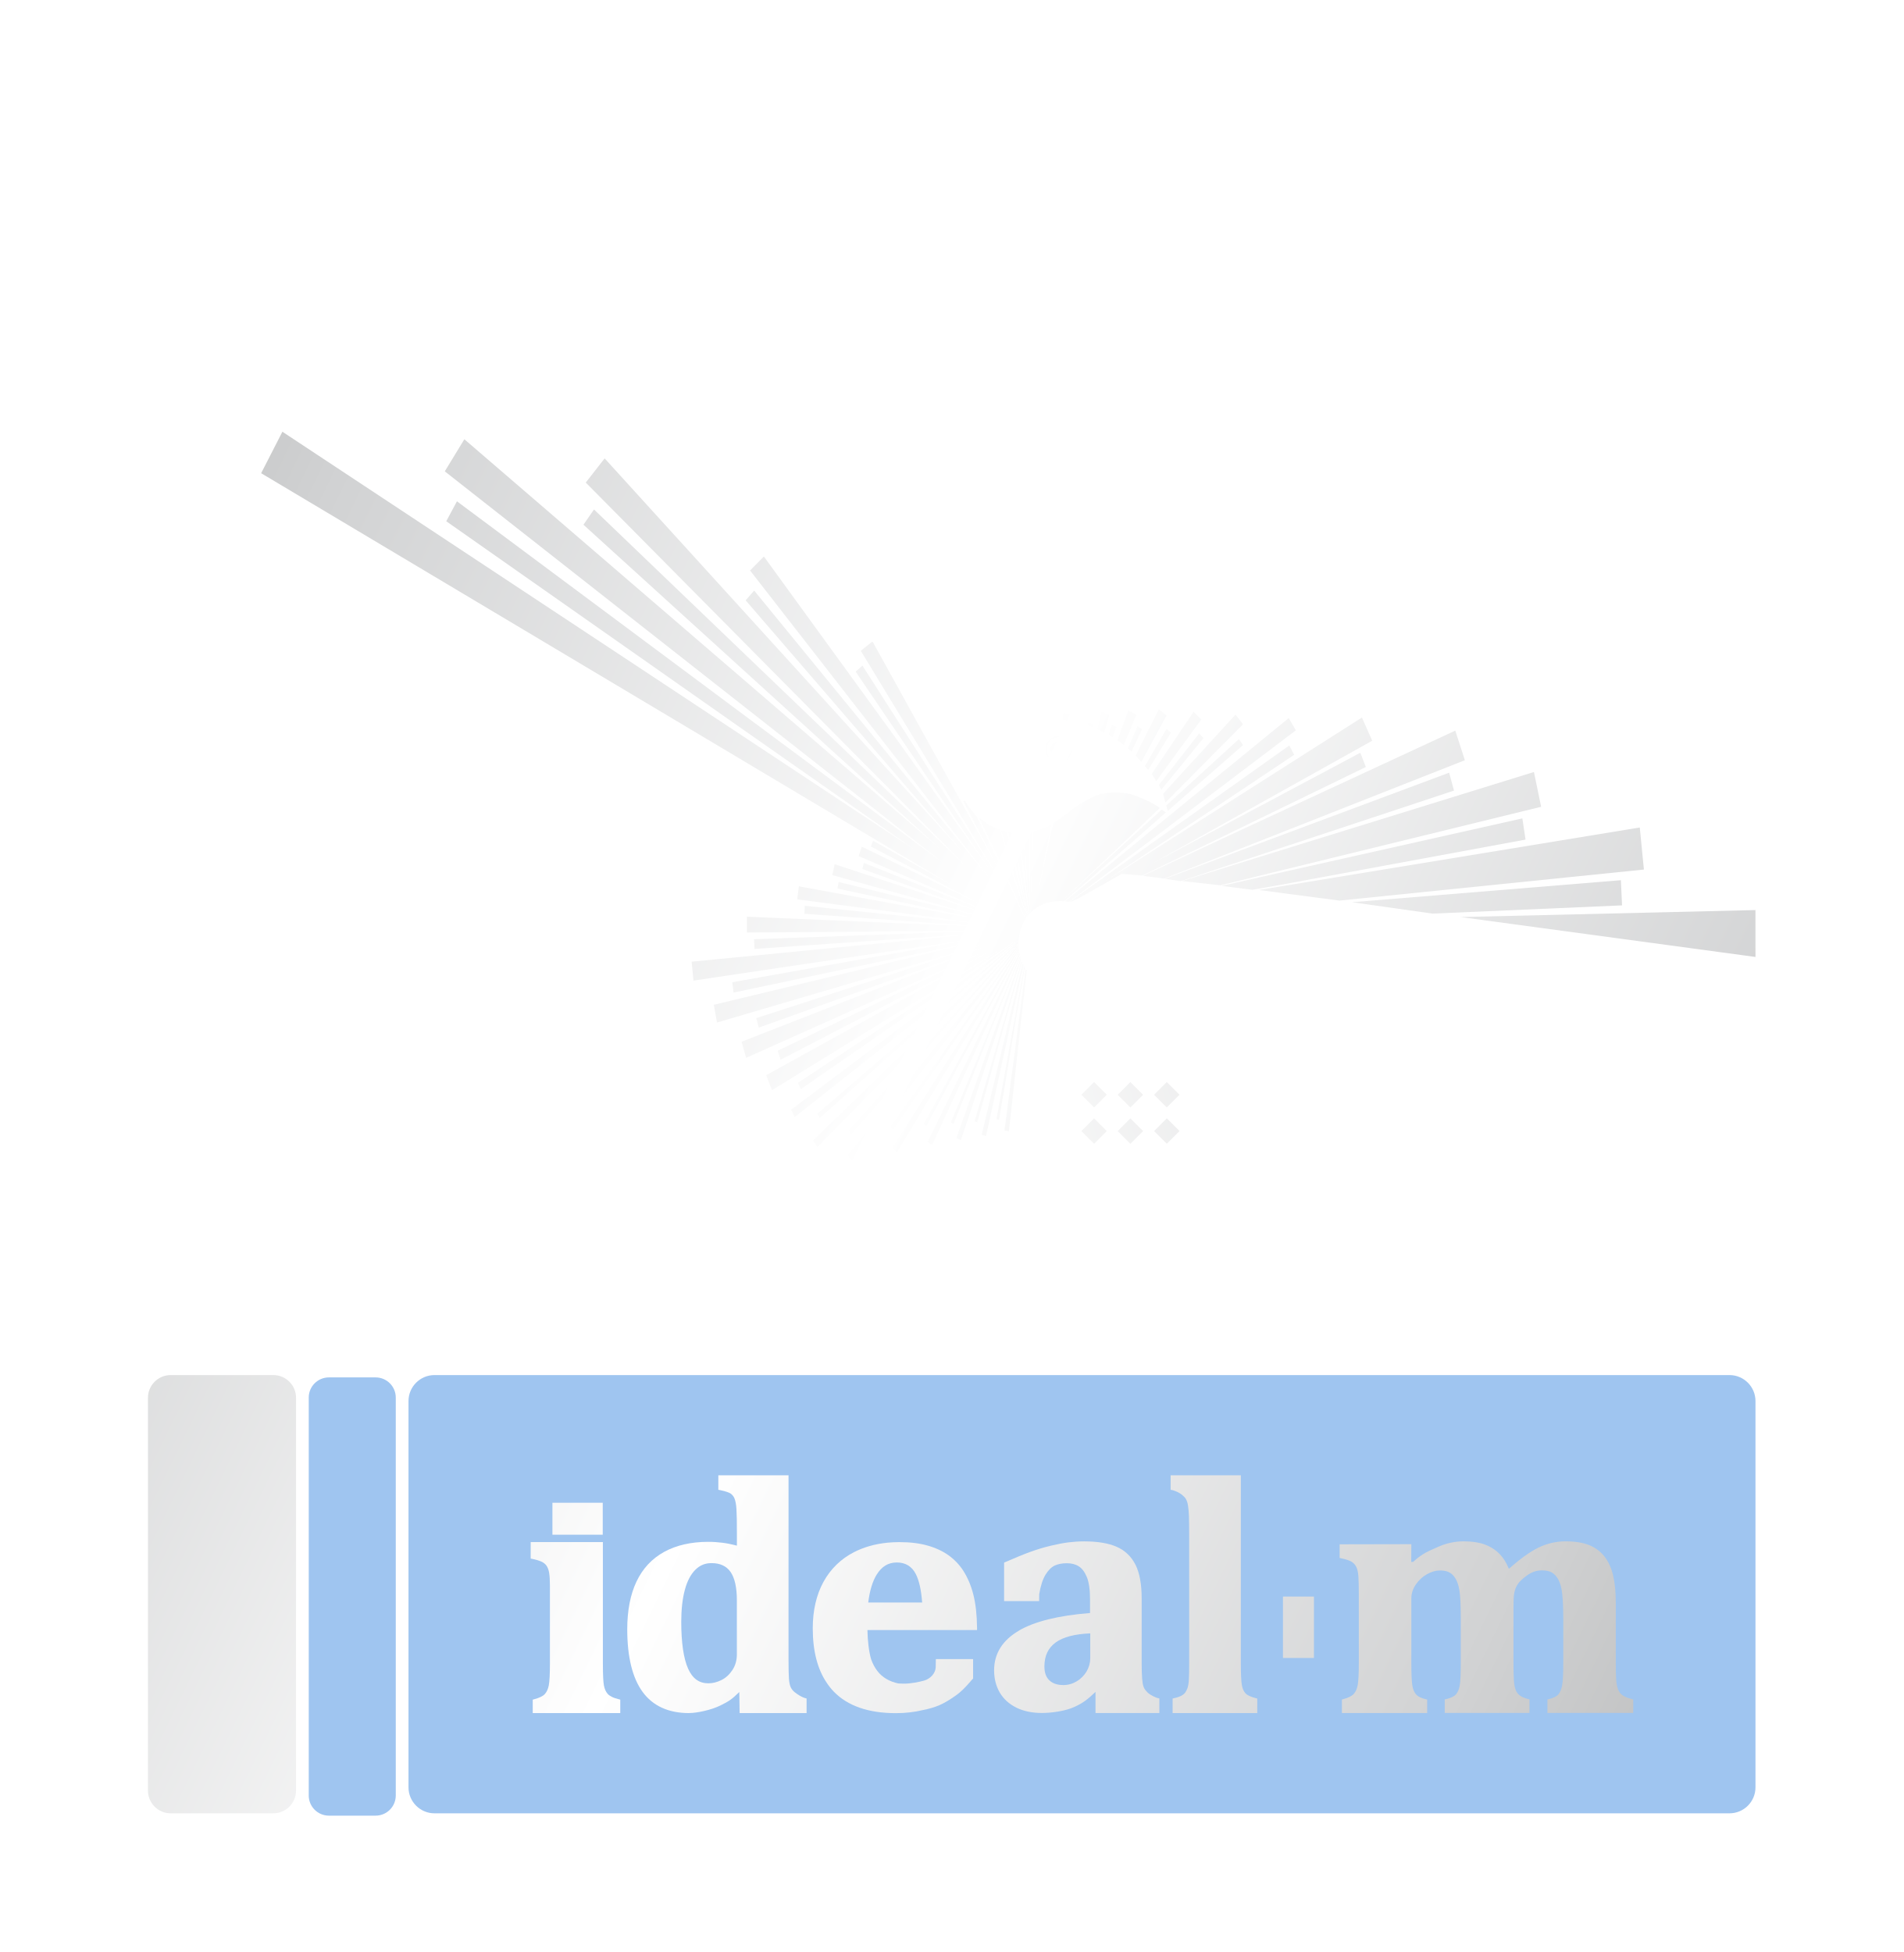
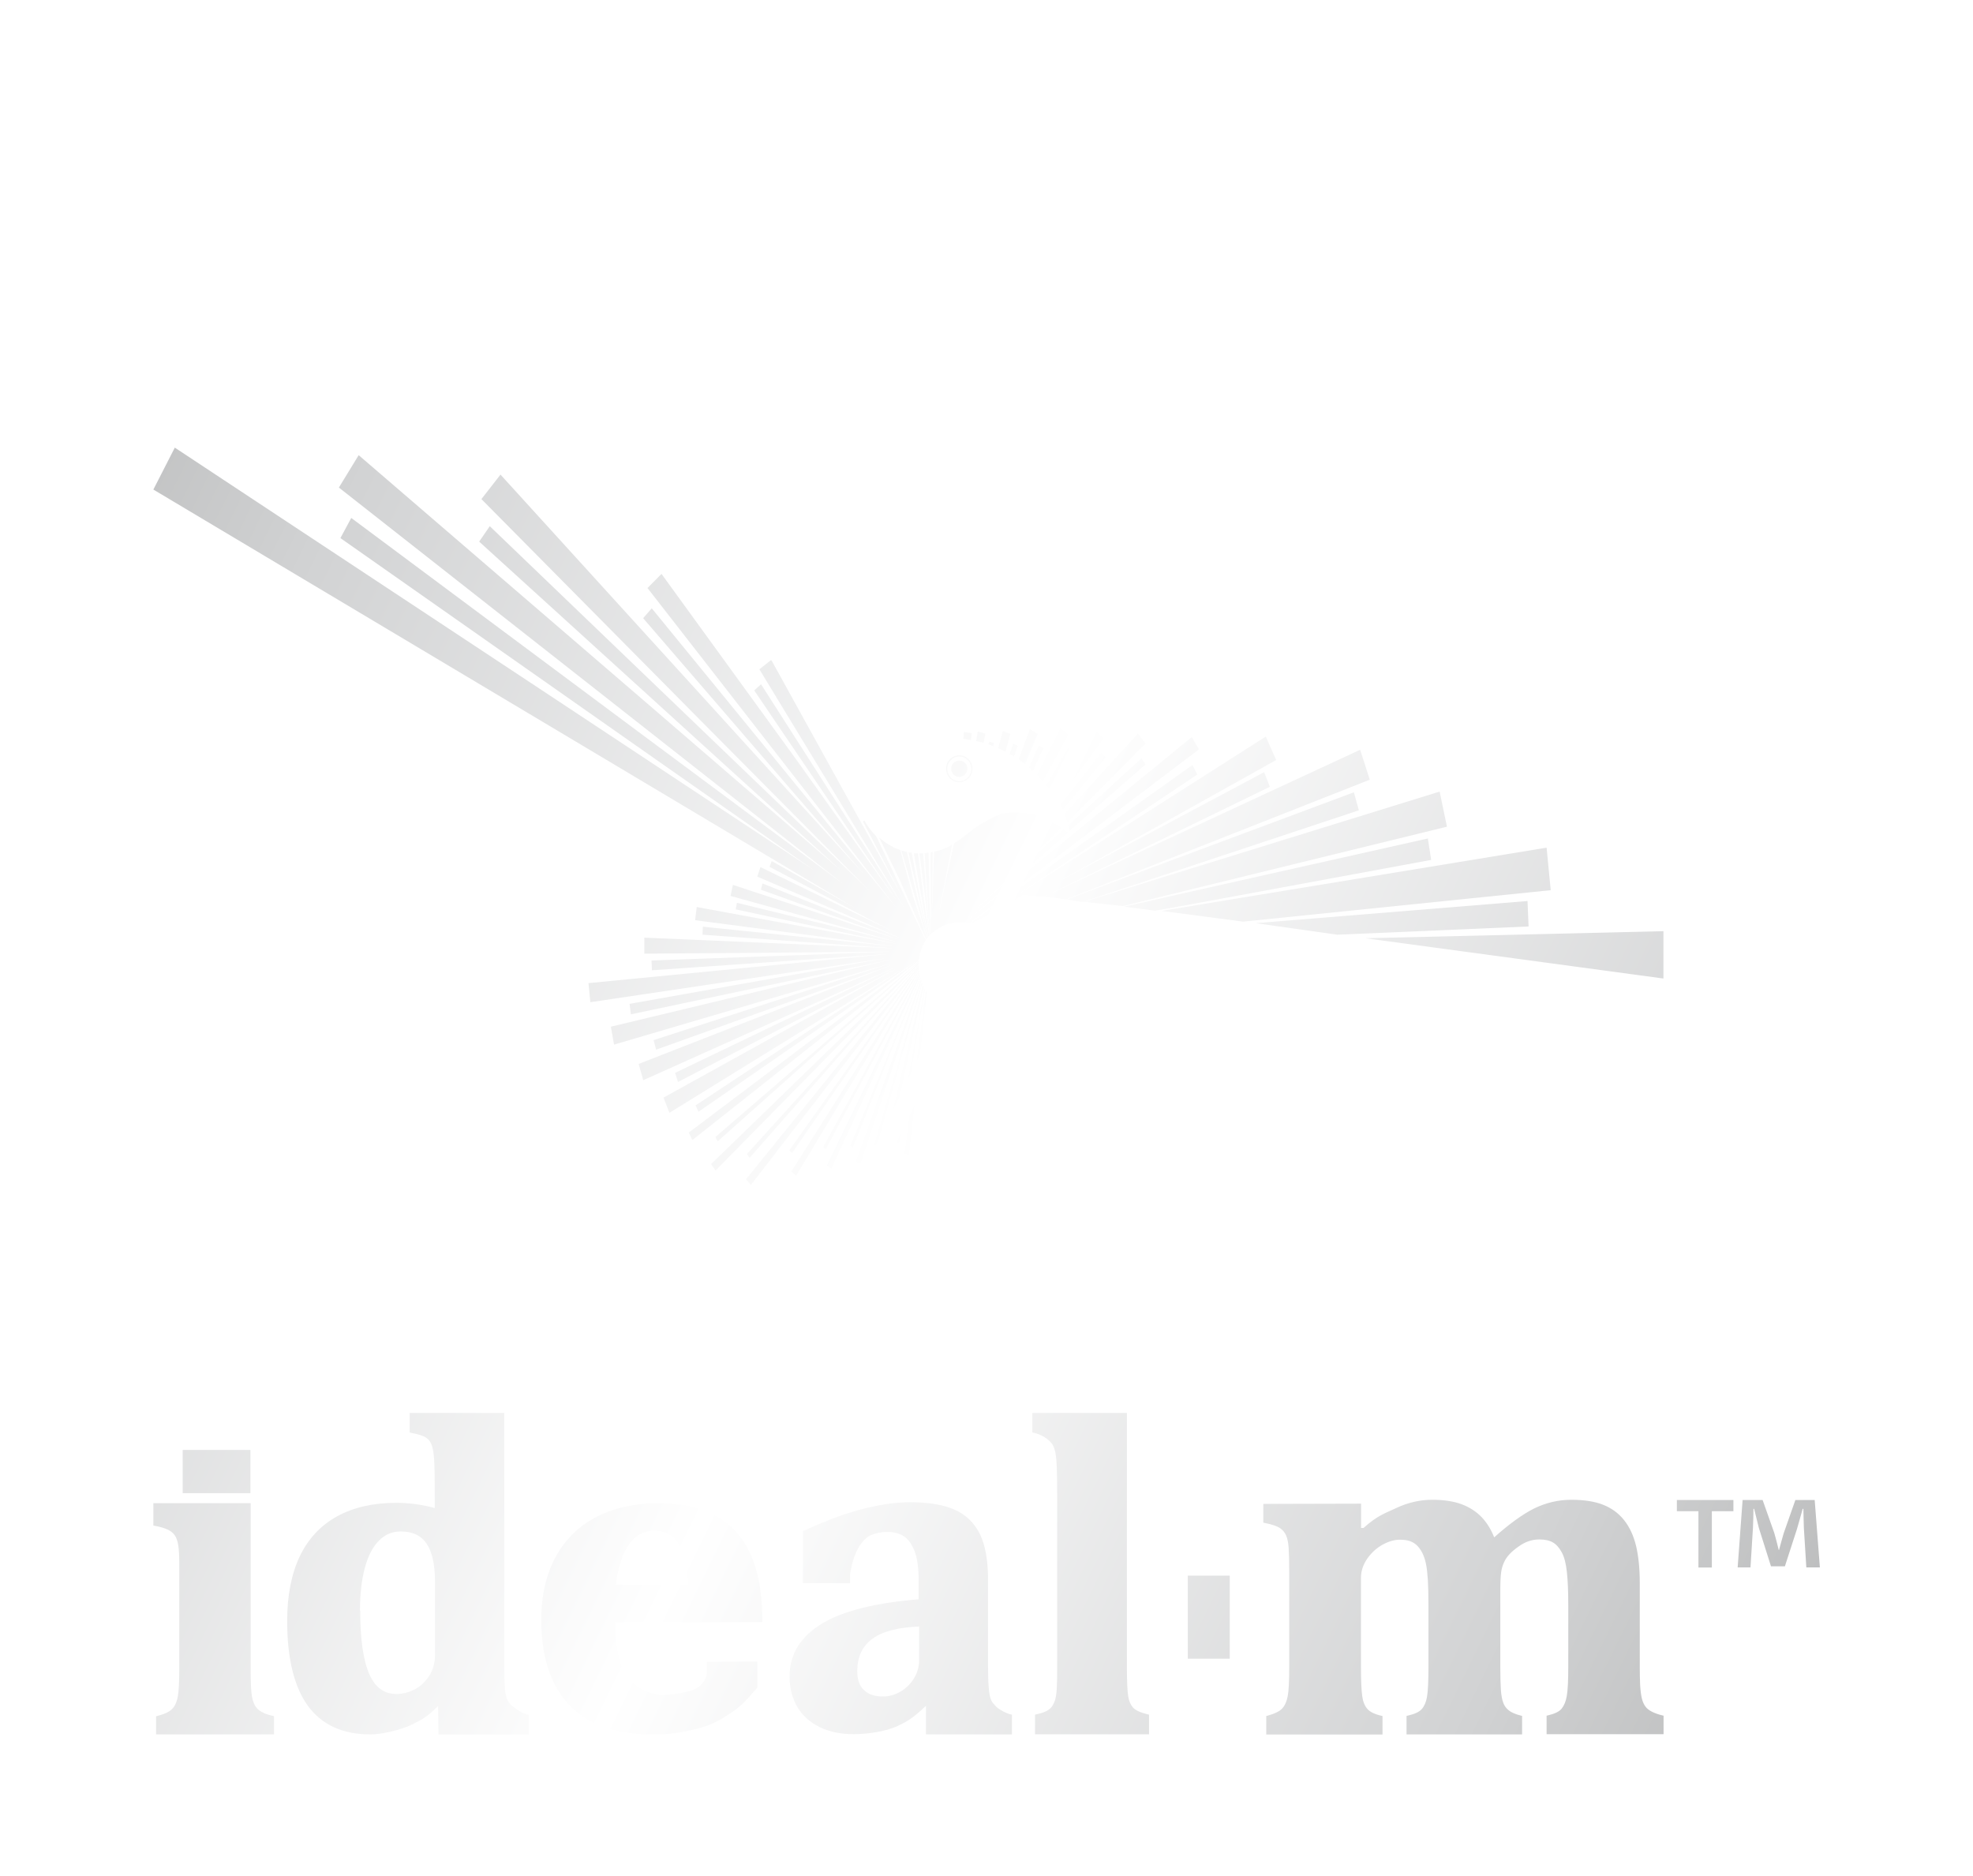
- <svg xmlns="http://www.w3.org/2000/svg" id="Layer_2" data-name="Layer 2" viewBox="-41.29 -120.51 531.20 544.87">
+ <svg xmlns="http://www.w3.org/2000/svg" id="Layer_2" data-name="Layer 2" viewBox="-13.02 -38 167.5 159.24">
  <defs>
-     <linearGradient id="prata" gradientUnits="userSpaceOnUse" x1="-97.59" y1="-5.08" x2="546.21" y2="308.93">
+     <linearGradient id="prata" gradientUnits="userSpaceOnUse" x1="-28.30" y1="-6.68" x2="169.76" y2="89.92">
      <stop offset="0" stop-color="#A9AAAA" />
      <stop offset="0.2" stop-color="#D1D2D3" />
      <stop offset="0.5" stop-color="#FFFFFF" />
      <stop offset="0.8" stop-color="#D1D2D3" />
      <stop offset="1" stop-color="#A9AAAA" />
    </linearGradient>
  </defs>
  <g id="Layer_1-2" data-name="Layer 1">
-     <rect x="72.71" y="263.32" width="375.91" height="122.33" rx="7.26" ry="7.26" fill="#9fc5f0" />
    <g>
-       <path d="M257.36,80.72l.21-1.85-2.16-.33-.14,1.87c.69.08,1.39.19,2.07.31h.01Z" fill="url(#prata)" />
-       <polygon points="261.37 78.97 259.25 78.39 258.81 81.02 260.88 81.47 261.37 78.97" fill="url(#prata)" />
-       <polygon points="268.28 79.12 266.15 78.2 264.93 83.01 266.88 83.95 268.28 79.12" fill="url(#prata)" />
-       <path d="M272.33,87.43l3.48-8.38-2.19-1.29-3.09,8.36c.61.42,1.21.85,1.78,1.3h.01Z" fill="url(#prata)" />
-       <path d="M277.22,92.15h.01s7.04-12.95,7.04-12.95l-2.17-1.71-6.46,12.93c.54.56,1.07,1.14,1.57,1.73Z" fill="url(#prata)" />
-       <path d="M280.63,96.31c.25.39.5.76.74,1.21v.02s12.58-17.21,12.58-17.21l-2.15-2.15-11.68,17.34c.18.29.34.54.5.79Z" fill="url(#prata)" />
-       <polygon points="283.97 103.48 305.59 81.67 303.51 78.95 283.29 101.06 283.97 103.48" fill="url(#prata)" />
-       <polygon points="416.33 110.47 331.32 124.41 310.02 127.92 332.51 130.88 417.48 122.21 416.33 110.47" fill="url(#prata)" />
-       <polygon points="263.69 81.58 262.38 81.19 262.22 81.95 263.55 82.42 263.69 81.58" fill="url(#prata)" />
-       <path d="M269.24,85.28h.01s1.06-2.91,1.06-2.91l-1.28-.62-.93,2.86c.35.2.73.42,1.14.68Z" fill="url(#prata)" />
-       <path d="M274.5,89.29h.01s2.9-6.26,2.9-6.26l-1.26-.83-2.69,6.17c.38.32.72.63,1.04.92Z" fill="url(#prata)" />
-       <path d="M278.23,93.36s.18.19.33.36l.07.08c.2.23.43.47.53.58h.01s6.28-10.35,6.28-10.35l-1.19-1.1-6.04,10.43Z" fill="url(#prata)" />
-       <polygon points="282.12 98.62 282.8 99.93 294.55 85.55 293.37 84.2 282.12 98.62" fill="url(#prata)" />
-       <path d="M284.17,104.34c.08.24.14.48.2.69.07.26.14.53.23.79v.02s21-18.37,21-18.37l-1.15-1.67-20.28,18.54Z" fill="url(#prata)" />
-       <path d="M320.34,83.34l-1.97-3.42-36.1,29.51-26.39,21.64c.39.03.78.08,1.19.14h0s26.34-19.88,26.34-19.88l36.93-27.98Z" fill="url(#prata)" />
-       <path d="M244.94,135.98c.1-.15.2-.3.3-.45l-3.9-11.69h.04s-.04-.09-.04-.09l-3.49-12.62c-.5-.17-.98-.36-1.56-.59l-.37-.15-.02-.06c-1.23-.59-2.36-1.33-3.34-2.17-.1-.06-.19-.13-.27-.18l-.04-.03c-.1-.07-.19-.13-.28-.19h0s5.56,11.41,5.56,11.41l7.4,16.8Z" fill="url(#prata)" />
-       <path d="M339.89,93.6l-1.55-3.99-58.03,30.89,61.35-34.25-2.87-6.48-46.29,29.49-25.79,16.44,16.44-11,36.73-24.51-1.36-2.62-36.13,25.69-25.19,17.94s.09.01.14.02c.06,0,.12.02.17.03h0s2.36-1.09,2.36-1.09l11.87-6.72,2.51.16,3.27.28,15.56-7.54,46.82-22.76Z" fill="url(#prata)" />
-       <path d="M221.43,160.5l-34.63,29.89.67,1.17,55.54-49.48s0-.07,0-.1c0-.02,0-.05,0-.08v-.05l-21.57,18.66Z" fill="url(#prata)" />
-       <path d="M242.98,142.6v-.04c0-.11,0-.24,0-.38v-.03s-21.76,21.15-21.76,21.15l-35.62,34.55,1.24,1.8,34.94-35.54,21.21-21.52Z" fill="url(#prata)" />
-       <polygon points="367.52 91.69 364.84 83.43 305.44 110.98 277.71 123.93 277.71 123.93 277.64 123.96 283.62 124.74 306.94 115.57 367.52 91.69" fill="url(#prata)" />
-       <polygon points="388.8 104.69 386.79 94.98 316.48 116.74 288.56 125.42 299.33 126.61 317.62 122.11 388.8 104.69" fill="url(#prata)" />
-       <polygon points="384.45 113.85 383.56 107.93 314.92 123.32 299.62 126.77 308.21 127.87 315.39 126.6 384.45 113.85" fill="url(#prata)" />
-       <path d="M225.15,162.38l-29.64,32.69.74,1.03,46.72-53.12c0-.05,0-.11,0-.16,0-.03,0-.06,0-.1v-.03s-17.81,19.68-17.81,19.68Z" fill="url(#prata)" />
-       <polygon points="363.13 95.17 304.66 116.98 283.87 124.77 283.87 124.77 283.81 124.79 288.21 125.45 364.48 100.17 363.13 95.17" fill="url(#prata)" />
-       <path d="M243.02,141.77c0-.07.02-.14.02-.2,0-.02,0-.04,0-.06v-.08s.01-.08.01-.08v-.1s.02,0,.02,0l.02-.15c.02-.15.04-.31.04-.47v-.18s.06-.03.06-.03c0-.02.06-.28.06-.28.02-.1.04-.2.06-.3l.02-.11c.02-.08.04-.16.06-.24l.07-.23s.1-.32.1-.33c.33-1.05.77-2.02,1.33-2.91l-13.65-28.72c-.3-.31-.64-.69-.98-1.09-.08-.09-.15-.18-.22-.27-.88-1.07-1.63-2.17-2.06-3.01l-.42.22,11.28,21.61-14.32-25.84-22.2-40.17-.2-.14-3.19,2.54,40.23,66.26-16.07-25.08-23.7-37.05-1.89,1.68,24.55,36.25,14.94,21.99-27.39-38.44-37.71-51.93-3.86,3.9,68.89,88.49-28.86-35.34-38.88-47.54-2.38,2.72,39.92,46.29,21.14,24.5-40.79-44.84L127.45,7.44l-5.27,6.75,61.96,62.57,45.45,45.79L124.48,21.7l-2.94,4.26,100.21,91.07-54.24-46.74L88.3,2.1l-5.46,8.96,81.62,64.15,57.65,45.3-55.69-41.37L86.23,19.42l-2.98,5.57,81.49,57.2,49.51,34.68-76.4-50.54L37.52,0l-5.93,11.58,167.07,99.67,26.86,16-23.15-13.07-.63,1.59,33.79,17.73-36.29-17.67-.89,2.63,24.58,10.55,15.82,6.78-14.99-5.91-23.98-9.53-.41,1.71,24.13,8.71,14.45,5.25-17.88-5.94-28.43-9.36-.65,3.05,47.06,13.02-17.34-4.28-27.96-6.82-.32,1.83,28.11,6.02,16.87,3.58-21.64-3.96-34.12-6.27-.46,3.64,34.37,4.5,20.74,2.78-19.49-2.03-33.49-3.45-.11,2.23,33.52,2.4,19.66,1.36-69.24-2.95v4.42s42.72-.33,42.72-.33l25.74-.27-24.31.94-42.15,1.54.13,2.7,65.64-4.52-30.61,2.96-52.58,5.12.51,5.28,81.71-12.18-24.39,4.36-46.49,8.28.37,2.88,46.26-9.77,25.86-5.44-27.63,6.62-50.01,12,.89,4.95,49.58-14.57,27.43-8.07-22.8,7.41-43.25,14,.7,2.65,42.82-15.35,22.82-8.24-24.36,9.53-46.08,18,1.27,4.5,69.78-31.28-20.69,9.93-40.29,19.37.82,2.5,39.87-20.67,20.93-10.87-64.83,35.87,1.63,4.18,41.73-25.76,22.71-14.03-19.81,13.04-37.41,24.69.81,1.76,37.04-25.62,23.44-16.19-24.3,18.27-38.87,29.3.99,2.04,38.41-30.4,24.12-19.12Z" fill="url(#prata)" />
-       <path d="M242.98,143.42c0-.09,0-.19-.03-.3l-17.73,21.86-29.99,37.07,1.36,1.54,46.41-60.04v-.13Z" fill="url(#prata)" />
-       <path d="M242.11,122.57h.04s0-.04,0-.04l-.02.02-2.44-10.9c-.55-.12-1.1-.27-1.56-.4h0l3.37,11.56,3.75,12.71c.06-.08.12-.17.18-.25l-3.28-12.53-.04-.17Z" fill="url(#prata)" />
-       <path d="M244.94,149.96l-1.78,13.54-4.13,31.56,1.24.19,3.48-31.65,1.5-13.22c-.07-.1-.14-.2-.22-.33l-.08-.09Z" fill="url(#prata)" />
-       <path d="M244.34,148.86l-.07-.14c-.05-.09-.09-.18-.16-.27l-3.68,15.18-7.76,32.6,1.21.38,7.18-32.83,3.28-14.92Z" fill="url(#prata)" />
-       <path d="M244.71,149.55s-.04-.07-.06-.1c-.03-.04-.05-.09-.11-.13l-2.38,12.97-5.36,29.61.72.19,4.99-29.73,2.19-12.82Z" fill="url(#prata)" />
-       <path d="M245.67,111.83c-.36.06-.73.11-1.08.16l1.39,22.6c.07-.08.14-.16.22-.24l-.32-9.96-.21-12.56Z" fill="url(#prata)" />
-       <path d="M284.08,106.24l-1.16-.78-27.83,25.47,22.73-21.52,4.54-4.39c-.18-.14-.33-.25-.48-.36-.35-.24-.74-.48-1.22-.74-.01,0-.03-.02-.05-.03l-.03-.02c-.22-.12-.43-.23-.65-.35-.11-.06-.22-.11-.34-.17-.32-.16-.6-.3-.87-.42l-.19-.09h0s0,0,0,0c-.36-.17-.72-.33-1.09-.49l-1.84-.76h0s-.1-.04-.1-.04c-.27-.08-.57-.18-.9-.27l-.22-.07h0s-.15-.05-.15-.05c-.33-.07-.6-.12-.84-.16l-.25-.05c-.37-.06-.72-.11-1.07-.14l-.26-.03c-.61-.06-1.24-.09-1.88-.09h-.16s-.13,0-.13,0c-.33,0-.64.02-.98.04h-.23s-.07.02-.07.02c-.35.03-.72.07-1.12.13l-.24.03h-.08c-.37.07-.67.12-.96.18l-.1.02-.08.02-.28.1c-.69.25-1.4.54-2.09.87l-.16.07-.24.12c-.32.16-.66.33-1.04.54l-.22.12-.18.1c-.33.19-.67.38-1,.59l-.18.11-.23.14c-.3.19-.59.37-.87.56l-.21.14-.2.14c-.22.15-.44.3-.65.45-.48.39-.94.74-1.38,1.08-.33.25-.65.49-.98.73,0,0-.69.51-.82.6l-.3.21c-.25.18-.5.36-.76.54-.5.34-.93.62-1.35.87l-.04.18h-.03s-4.28,19.74-4.28,19.74l3.84-19.64c-.19.18-.41.35-.7.52l-.16.09c-.14.08-.29.15-.49.24-.18.08-.35.15-.52.22-.19.08-.37.15-.55.22-.2.08-.4.15-.6.22-.2.07-.4.13-.59.19-.12.04-.24.07-.36.1-.33.09-.63.16-.96.23-.02,0-.04,0-.07.02l-.68,20.02.31-19.96-.23.06c-.11.03-.22.05-.34.08l.05,22.57c.49-.5,1.04-.96,1.65-1.38l.14-.09c.33-.22.7-.43,1.09-.63l.1-.05c.23-.11.48-.21.66-.29h.02s.12-.05.12-.05l.04-.02.51-.19.21-.06c.22-.07.44-.12.64-.17l.1-.03.05-.02.07-.02c.07-.02.14-.03.21-.04l.39-.07c.22-.04.44-.07.66-.1.02,0,.04,0,.06,0h.05s.03-.01.03-.01h.09c.06-.01.12-.02.18-.02h.25s.37-.03.37-.03c.19-.01.38-.02.58-.02.03,0,.06,0,.1,0,.02,0,.05,0,.07,0,.03,0,.06,0,.09,0,.03,0,.06,0,.09,0,.02,0,.04,0,.08,0,.02,0,.04,0,.07,0,.19,0,.37.01.56.03h.16s20.37-17.75,20.37-17.75l8-7.05Z" fill="url(#prata)" />
-       <path d="M242.72,112.05c-.34,0-.67-.03-1.04-.06h-.1s4.01,23.07,4.01,23.07c.06-.08.12-.16.19-.23l.04-.04-1.6-11.12-1.5-11.62Z" fill="url(#prata)" />
-       <path d="M243.39,112.06h-.24s1.71,13.06,1.71,13.06l1,9.62s.08-.09.1-.12l-1.8-22.61c-.26.02-.51.03-.76.04Z" fill="url(#prata)" />
-       <path d="M241.03,111.89c-.12-.02-.24-.04-.35-.05h-.06c-.17-.04-.34-.06-.51-.09l2.96,12.91,2.38,10.58c.04-.06.09-.12.14-.18l-2.17-10.5-2.38-12.67Z" fill="url(#prata)" />
-       <path d="M243.15,145.2s-.01-.1-.02-.15c0-.04,0-.08-.04-.12l-9.4,16.98-17.18,31.31.7.6,16.88-31.66,9.06-16.96Z" fill="url(#prata)" />
-       <path d="M243.3,145.94v-.03c-.04-.13-.07-.26-.11-.4l-8.93,18.39-16.66,34.37,1.23.85,16.04-34.86,8.44-18.32Z" fill="url(#prata)" />
-       <path d="M243.92,148.2l.04-.15-.02-.04c-.04-.09-.07-.17-.13-.26l-4.27,14.49-8.84,30.24.74.29,8.45-30.38,4.02-14.19Z" fill="url(#prata)" />
-       <path d="M230.32,162.47l12.69-18.4c0-.05,0-.11,0-.19,0-.04,0-.09-.03-.15l-13.07,18.36-22.69,31.94.76.79,22.35-32.35Z" fill="url(#prata)" />
-       <path d="M243.08,144.66v-.12c-.03-.09-.04-.18-.07-.27l-12.73,20.04-22.53,35.61,1.3,1.17,21.81-36.2,12.22-20.23Z" fill="url(#prata)" />
-       <path d="M243.47,146.6s-.03-.09-.03-.11c-.02-.05-.03-.1-.07-.15l-6.57,15.76-12.71,30.69.72.44,12.34-30.98,6.32-15.65Z" fill="url(#prata)" />
-       <path d="M243.71,147.4c-.03-.08-.05-.15-.08-.24l-.02-.06-.07-.15-5.97,16.71-11.98,33.49,1.28.59,11.28-33.79,5.54-16.55Z" fill="url(#prata)" />
-       <polygon points="411.06 125.18 336.01 131.33 358.49 134.51 411.38 132.21 411.06 125.18" fill="url(#prata)" />
-       <polygon points="448.61 133.52 366.31 135.47 448.62 146.61 448.61 133.52" fill="url(#prata)" />
-       <path d="M254.16,92.38c1.98,0,3.64-1.63,3.64-3.72s-1.59-3.72-3.64-3.72-3.64,1.63-3.64,3.72,1.63,3.72,3.64,3.72ZM254.16,85.28c1.83,0,3.33,1.52,3.33,3.41s-1.48,3.41-3.33,3.41-3.33-1.52-3.33-3.41,1.48-3.41,3.33-3.41Z" fill="url(#prata)" />
-       <path d="M254.16,90.91c1.24,0,2.26-1.02,2.26-2.26s-1.02-2.26-2.26-2.26-2.26,1.02-2.26,2.26,1.02,2.26,2.26,2.26Z" fill="url(#prata)" />
+       <path d="M69.41,24.81l.06-.57-.66-.1-.04.58c.21.03.43.06.64.1h0Z" fill="url(#prata)" />
+       <polygon points="70.64 24.28 69.99 24.1 69.85 24.91 70.49 25.05 70.64 24.28" fill="url(#prata)" />
+       <polygon points="72.76 24.32 72.11 24.04 71.73 25.52 72.33 25.81 72.76 24.32" fill="url(#prata)" />
+       <path d="M74.01,26.88l1.07-2.58-.67-.4-.95,2.57c.19.13.37.26.55.4h0Z" fill="url(#prata)" />
+       <path d="M75.51,28.33h0s2.17-3.98,2.17-3.98l-.67-.53-1.98,3.98c.17.17.33.35.48.53Z" fill="url(#prata)" />
+       <path d="M76.56,29.61c.08.12.15.23.23.37h0s3.87-5.29,3.87-5.29l-.66-.66-3.59,5.33c.05.09.11.17.15.24Z" fill="url(#prata)" />
+       <polygon points="77.59 31.81 84.23 25.11 83.59 24.27 77.38 31.07 77.59 31.81" fill="url(#prata)" />
+       <polygon points="118.28 33.96 92.14 38.25 85.6 39.33 92.51 40.24 118.63 37.57 118.28 33.96" fill="url(#prata)" />
+       <polygon points="71.35 25.08 70.95 24.96 70.9 25.19 71.31 25.34 71.35 25.08" fill="url(#prata)" />
+       <path d="M73.06,26.22h0s.33-.9.33-.9l-.39-.19-.29.88c.11.06.22.13.35.21Z" fill="url(#prata)" />
+       <path d="M74.67,27.45h0s.89-1.93.89-1.93l-.39-.25-.83,1.9c.12.1.22.19.32.28Z" fill="url(#prata)" />
+       <path d="M75.82,28.7s.05.06.1.11l.02.02c.06.07.13.14.16.18h0s1.93-3.18,1.93-3.18l-.37-.34-1.86,3.21Z" fill="url(#prata)" />
+       <polygon points="77.02 30.32 77.23 30.72 80.84 26.3 80.48 25.88 77.02 30.32" fill="url(#prata)" />
+       <path d="M77.65,32.08c.02.07.04.15.06.21.02.08.04.16.07.24h0s6.45-5.64,6.45-5.64l-.35-.51-6.23,5.7Z" fill="url(#prata)" />
+       <path d="M88.77,25.62l-.61-1.05-11.1,9.07-8.11,6.65c.12,0,.24.02.36.04h0s8.1-6.11,8.1-6.11l11.35-8.6Z" fill="url(#prata)" />
+       <path d="M65.59,41.8s.06-.09.09-.14l-1.2-3.59h.01s-.01-.03-.01-.03l-1.07-3.88c-.15-.05-.3-.11-.48-.18l-.11-.05v-.02c-.38-.18-.73-.41-1.03-.67-.03-.02-.06-.04-.08-.06h-.01s-.06-.05-.08-.07h0s1.71,3.51,1.71,3.51l2.28,5.17Z" fill="url(#prata)" />
+       <path d="M94.78,28.78l-.48-1.23-17.84,9.5,18.86-10.53-.88-1.99-14.23,9.07-7.93,5.06,5.06-3.38,11.29-7.53-.42-.8-11.11,7.9-7.74,5.52s.03,0,.04,0c.02,0,.04,0,.05,0h0s.73-.33.73-.33l3.65-2.06.77.05,1,.09,4.78-2.32,14.39-7Z" fill="url(#prata)" />
+       <path d="M58.36,49.34l-10.65,9.19.2.36,17.07-15.21s0-.02,0-.03c0,0,0-.02,0-.03v-.02l-6.63,5.74Z" fill="url(#prata)" />
+       <path d="M64.99,43.84h0s0-.09,0-.13h0s-6.69,6.49-6.69,6.49l-10.95,10.62.38.55,10.74-10.92,6.52-6.62Z" fill="url(#prata)" />
+       <polygon points="103.27 28.19 102.45 25.65 84.19 34.12 75.66 38.1 75.66 38.1 75.64 38.11 77.48 38.35 84.65 35.53 103.27 28.19" fill="url(#prata)" />
+       <polygon points="109.82 32.18 109.2 29.2 87.58 35.89 79 38.56 82.31 38.92 87.93 37.54 109.82 32.18" fill="url(#prata)" />
+       <polygon points="108.48 35 108.2 33.18 87.1 37.91 82.4 38.97 85.04 39.31 87.25 38.92 108.48 35" fill="url(#prata)" />
+       <path d="M59.5,49.92l-9.11,10.05.23.32,14.36-16.33s0-.03,0-.05c0,0,0-.02,0-.03h0s-5.47,6.04-5.47,6.04Z" fill="url(#prata)" />
+       <polygon points="101.92 29.26 83.95 35.96 77.55 38.36 77.56 38.36 77.54 38.37 78.89 38.57 102.34 30.79 101.92 29.26" fill="url(#prata)" />
+       <path d="M65,43.58s0-.04,0-.06c0,0,0-.01,0-.02v-.02s0-.02,0-.02v-.03s0,0,0,0v-.04s.02-.09.02-.15v-.06s.02,0,.02,0c0,0,.02-.09.02-.09,0-.03.01-.06.02-.09v-.04s.02-.05.03-.07l.02-.07s.03-.1.03-.1c.1-.32.24-.62.41-.89l-4.2-8.83c-.09-.09-.2-.21-.3-.33-.02-.03-.05-.05-.07-.08-.27-.33-.5-.67-.63-.93l-.13.07,3.47,6.64-4.4-7.94-6.82-12.35-.06-.04-.98.78,12.37,20.37-4.94-7.71-7.29-11.39-.58.52,7.55,11.14,4.59,6.76-8.42-11.82-11.59-15.97-1.19,1.2,21.18,27.2-8.87-10.86-11.95-14.62-.73.84,12.27,14.23,6.5,7.53-12.54-13.79L29.47,2.29l-1.62,2.08,19.05,19.24,13.97,14.08L28.56,6.67l-.9,1.31,30.81,28-16.67-14.37L17.43.64l-1.68,2.75,25.09,19.72,17.72,13.93-17.12-12.72L16.8,5.97l-.92,1.71,25.05,17.58,15.22,10.66-23.49-15.54L1.82,0,0,3.56l51.36,30.64,8.26,4.92-7.12-4.02-.19.49,10.39,5.45-11.16-5.43-.27.81,7.56,3.24,4.86,2.09-4.61-1.82-7.37-2.93-.13.53,7.42,2.68,4.44,1.61-5.5-1.82-8.74-2.88-.2.94,14.47,4-5.33-1.32-8.6-2.1-.1.56,8.64,1.85,5.19,1.1-6.65-1.22-10.49-1.93-.14,1.12,10.57,1.38,6.38.85-5.99-.62-10.3-1.06-.03.68,10.31.74,6.04.42-21.29-.91v1.36s13.13-.1,13.13-.1l7.91-.08-7.47.29-12.96.47.04.83,20.18-1.39-9.41.91-16.16,1.57.16,1.62,25.12-3.74-7.5,1.34-14.29,2.54.11.89,14.22-3,7.95-1.67-8.49,2.03-15.38,3.69.27,1.52,15.24-4.48,8.43-2.48-7.01,2.28-13.3,4.3.21.81,13.16-4.72,7.02-2.53-7.49,2.93-14.17,5.53.39,1.38,21.45-9.62-6.36,3.05-12.39,5.95.25.77,12.26-6.36,6.44-3.34-19.93,11.03.5,1.29,12.83-7.92,6.98-4.31-6.09,4.01-11.5,7.59.25.54,11.39-7.88,7.2-4.98-7.47,5.62-11.95,9.01.31.63,11.81-9.35,7.41-5.88Z" fill="url(#prata)" />
+       <path d="M64.99,44.09s0-.06-.01-.09l-5.45,6.72-9.22,11.4.42.47,14.27-18.46v-.04Z" fill="url(#prata)" />
+       <path d="M64.72,37.68h.01s0-.01,0-.01h0s-.75-3.35-.75-3.35c-.17-.04-.34-.08-.48-.12h0l1.04,3.55,1.15,3.91s.04-.05.06-.08l-1.01-3.85v-.05Z" fill="url(#prata)" />
+       <path d="M65.59,46.1l-.55,4.16-1.27,9.7.38.06,1.07-9.73.46-4.06s-.04-.06-.07-.1l-.03-.03Z" fill="url(#prata)" />
+       <path d="M65.4,45.77l-.02-.04s-.03-.06-.05-.08l-1.13,4.67-2.39,10.02.37.12,2.21-10.09,1.01-4.59Z" fill="url(#prata)" />
+       <path d="M65.52,45.98s-.01-.02-.02-.03c0-.01-.02-.03-.03-.04l-.73,3.99-1.65,9.1.22.06,1.53-9.14.67-3.94Z" fill="url(#prata)" />
+       <path d="M65.81,34.38c-.11.02-.22.03-.33.05l.43,6.95s.04-.05.07-.07l-.1-3.06-.07-3.86Z" fill="url(#prata)" />
+       <path d="M77.62,32.66l-.36-.24-8.56,7.83,6.99-6.62,1.4-1.35c-.05-.04-.1-.08-.15-.11-.11-.07-.23-.15-.38-.23,0,0,0,0-.01,0h0c-.07-.04-.13-.08-.2-.11-.03-.02-.07-.03-.1-.05-.1-.05-.19-.09-.27-.13l-.06-.03h0s0,0,0,0c-.11-.05-.22-.1-.34-.15l-.56-.23h0s-.03-.01-.03-.01c-.08-.03-.18-.05-.28-.08l-.07-.02h0s-.05-.01-.05-.01c-.1-.02-.18-.04-.26-.05h-.08c-.11-.03-.22-.05-.33-.06h-.08c-.19-.03-.38-.04-.58-.04h-.05s-.04,0-.04,0c-.1,0-.2,0-.3.01h-.07s-.02,0-.02,0c-.11,0-.22.02-.34.04h-.07s-.02.01-.02.01c-.11.02-.21.03-.3.05h-.03s-.02.01-.02.01l-.08.03c-.21.08-.43.17-.64.27l-.05.02-.07.04c-.1.05-.2.1-.32.17l-.07.04-.05.03c-.1.06-.21.12-.31.18l-.06.03-.07.04c-.09.06-.18.11-.27.17l-.06.04-.06.04c-.07.05-.13.09-.2.14-.15.12-.29.23-.42.33-.1.08-.2.15-.3.23,0,0-.21.16-.25.19l-.09.07c-.08.06-.16.11-.23.16-.15.11-.29.19-.42.27v.06s-.02,0-.02,0l-1.32,6.07,1.18-6.04c-.06.06-.13.11-.22.16l-.05.03s-.09.05-.15.07c-.05.02-.11.05-.16.07-.06.02-.11.05-.17.07-.06.02-.12.05-.19.07-.06.02-.12.04-.18.06-.04.01-.07.02-.11.03-.1.03-.2.05-.29.07,0,0-.01,0-.02,0l-.21,6.16.1-6.14-.07.02s-.07.02-.1.03v6.94c.16-.15.33-.3.52-.42l.04-.03c.1-.07.21-.13.33-.19l.03-.02c.07-.03.15-.07.2-.09h0s.04-.02.04-.02h.01s.16-.06.16-.06l.06-.02c.07-.02.14-.04.2-.05h.03s.01-.01.01-.01h.02s.04-.01.07-.02l.12-.02c.07-.01.13-.02.2-.03,0,0,.01,0,.02,0h.02s0,0,0,0h.03s.04,0,.05,0h.08s.11,0,.11,0c.06,0,.12,0,.18,0,0,0,.02,0,.03,0,0,0,.02,0,.02,0,0,0,.02,0,.03,0,0,0,.02,0,.03,0,0,0,.01,0,.02,0,0,0,.01,0,.02,0,.06,0,.11,0,.17,0h.05s6.26-5.46,6.26-5.46l2.46-2.17Z" fill="url(#prata)" />
+       <path d="M64.91,34.45c-.1,0-.21,0-.32-.02h-.03s1.23,7.09,1.23,7.09c.02-.02.04-.05.06-.07h.01s-.49-3.43-.49-3.43l-.46-3.57Z" fill="url(#prata)" />
+       <path d="M65.11,34.45h-.07s.52,4.02.52,4.02l.31,2.96s.02-.03.03-.04l-.55-6.95c-.08,0-.16,0-.24.01Z" fill="url(#prata)" />
+       <path d="M64.39,34.4s-.07-.01-.11-.02h-.02c-.05-.01-.1-.02-.16-.03l.91,3.97.73,3.25s.03-.04.04-.05l-.67-3.23-.73-3.89Z" fill="url(#prata)" />
+       <path d="M65.04,44.64s0-.03,0-.05c0-.01,0-.02-.01-.04l-2.89,5.22-5.28,9.62.22.18,5.19-9.73,2.79-5.21Z" fill="url(#prata)" />
+       <path d="M65.08,44.86h0c0-.05-.02-.09-.03-.13l-2.75,5.65-5.12,10.57.38.26,4.93-10.72,2.59-5.63Z" fill="url(#prata)" />
+       <path d="M65.27,45.56v-.05s0-.01,0-.01c-.01-.03-.02-.05-.04-.08l-1.31,4.46-2.72,9.3.23.09,2.6-9.34,1.23-4.36Z" fill="url(#prata)" />
+       <path d="M61.09,49.95l3.9-5.66s0-.03,0-.06c0-.01,0-.03,0-.05l-4.02,5.65-6.98,9.82.23.24,6.87-9.95Z" fill="url(#prata)" />
+       <path d="M65.02,44.47v-.04s-.01-.05-.02-.08l-3.91,6.16-6.93,10.95.4.36,6.7-11.13,3.76-6.22Z" fill="url(#prata)" />
+       <path d="M65.13,45.07s0-.03-.01-.04c0-.02,0-.03-.02-.05l-2.02,4.85-3.91,9.44.22.13,3.79-9.52,1.94-4.81Z" fill="url(#prata)" />
+       <path d="M65.21,45.31s-.02-.05-.02-.07v-.02s-.03-.05-.03-.05l-1.84,5.14-3.68,10.3.39.18,3.47-10.39,1.7-5.09Z" fill="url(#prata)" />
+       <polygon points="116.66 38.49 93.58 40.37 100.5 41.35 116.75 40.65 116.66 38.49" fill="url(#prata)" />
+       <polygon points="128.2 41.05 102.9 41.65 128.2 45.07 128.2 41.05" fill="url(#prata)" />
+       <path d="M68.42,28.4c.61,0,1.12-.5,1.12-1.14s-.49-1.14-1.12-1.14-1.12.5-1.12,1.14.5,1.14,1.12,1.14ZM68.42,26.22c.56,0,1.02.47,1.02,1.05s-.45,1.05-1.02,1.05-1.02-.47-1.02-1.05.45-1.05,1.02-1.05Z" fill="url(#prata)" />
+       <path d="M68.42,27.95c.38,0,.69-.31.69-.69s-.31-.69-.69-.69-.69.31-.69.69.31.69.69.69Z" fill="url(#prata)" />
    </g>
    <g>
-       <rect x="316.75" y="325.14" width="8.65" height="17.15" fill="url(#prata)" />
-       <path d="M332.57,310.56v3.82l.3.06c1.49.3,2.53.65,3.12,1.04.56.38.99.87,1.27,1.48.29.62.47,1.48.54,2.53.07,1.09.12,2.8.12,5.1v19.21c0,2.92-.11,4.97-.31,6.05-.19,1.04-.56,1.88-1.11,2.48-.54.6-1.55,1.09-3.02,1.48l-.28.08v3.77h23.8v-3.77l-.29-.06c-1.36-.32-2.31-.79-2.83-1.4-.53-.61-.88-1.47-1.04-2.57-.17-1.15-.26-3.19-.26-6.1v-18.1c0-1.37.43-2.68,1.25-3.89.84-1.22,1.9-2.19,3.14-2.88,1.23-.68,2.43-1.03,3.55-1.03.85,0,1.56.11,2.11.3.54.2,1.02.48,1.41.86.39.38.75.87,1.07,1.48.32.62.57,1.36.75,2.2.19.85.32,1.99.4,3.37.07,1.42.12,3.17.12,5.2v12.53c0,2.95-.1,5.02-.29,6.13-.18,1.06-.53,1.9-1.04,2.5-.51.59-1.47,1.05-2.86,1.37l-.29.06v3.77h23.65v-3.77l-.28-.08c-1.13-.3-1.97-.65-2.48-1.07-.5-.41-.88-.92-1.11-1.55-.24-.64-.4-1.52-.48-2.6-.07-1.11-.12-2.73-.12-4.84v-15.25c0-1.81.05-3.13.16-3.92.11-.77.31-1.47.6-2.08.29-.61.67-1.17,1.16-1.67.49-.5,1.1-1.02,1.8-1.52.68-.48,1.37-.86,2.05-1.09.67-.24,1.4-.35,2.19-.35,1.15,0,2.08.2,2.78.6.69.4,1.3,1.07,1.81,2.01.52.94.87,2.29,1.06,3.99.19,1.73.29,4.01.29,6.82v12.53c0,2.92-.11,4.98-.31,6.11-.19,1.08-.55,1.93-1.04,2.53-.49.59-1.42,1.05-2.79,1.37l-.29.06v3.77h23.95v-3.77l-.29-.08c-.83-.2-1.55-.46-2.14-.76-.55-.28-.99-.63-1.29-1.03-.31-.41-.55-.96-.73-1.62-.18-.69-.3-1.62-.35-2.79-.05-1.19-.07-2.48-.07-3.83v-17.07c0-2.88-.26-5.41-.75-7.48-.51-2.1-1.33-3.89-2.46-5.3-1.13-1.42-2.58-2.48-4.32-3.16-1.72-.67-3.9-1.01-6.52-1.01s-5.22.61-7.65,1.81c-2.31,1.15-5.05,3.12-8.13,5.87-.66-1.65-1.51-3.02-2.53-4.09-1.13-1.17-2.51-2.07-4.13-2.68-1.61-.6-3.64-.91-6.05-.91s-4.96.56-7.33,1.67c-2.32,1.08-3.82,1.48-6.71,4.08h-.5l.03-4.96" fill="url(#prata)" />
+       <rect x="87.82" y="95.76" width="3.56" height="7.05" fill="url(#prata)" />
      <g>
-         <path d="M129.43,353.13c-.5-.26-.89-.53-1.15-.84-.27-.32-.48-.65-.64-1.02-.16-.37-.29-.8-.39-1.29s-.16-1.21-.21-2.13c-.05-.95-.08-2.29-.08-4.01v-33.9h-20.15v4.61l.3.05c1.07.21,1.95.47,2.61.75.62.27,1.13.65,1.49,1.15.36.51.62,1.21.76,2.06.14.91.21,2.13.21,3.62v21.67c0,2.91-.11,4.96-.31,6.04-.19,1.04-.57,1.87-1.11,2.47-.55.6-1.59,1.09-3.09,1.48l-.29.08v3.75h24.43v-3.76l-.29-.07c-.87-.21-1.58-.45-2.1-.72Z" fill="url(#prata)" />
-         <rect x="112.88" y="298.96" width="14.04" height="8.92" fill="url(#prata)" />
+         <path d="M9.27,107.37c-.21-.11-.36-.22-.47-.34-.11-.13-.2-.27-.26-.42s-.12-.33-.16-.53-.07-.5-.09-.88c-.02-.39-.03-.94-.03-1.65v-13.94H0v1.9l.12.02c.44.08.8.19,1.07.31.25.11.46.27.61.47.15.21.25.5.31.85.06.38.09.88.09,1.49v8.91c0,1.2-.04,2.04-.13,2.49-.08.43-.23.77-.46,1.01-.22.25-.65.45-1.26.61l-.12.03v1.54h10.01v-1.55l-.12-.03c-.36-.08-.65-.18-.86-.3Z" fill="url(#prata)" />
+         <rect x="2.49" y="85.09" width="5.75" height="3.67" fill="url(#prata)" />
      </g>
-       <path d="M150.98,357.66c2.3,0,6.25-.87,8.75-2.1,2.36-1.16,3.15-1.67,5.3-3.77l.09,5.88h18.69v-4.07c-1.36-.28-2.74-1.3-3.31-1.75-.49-.39-.91-.9-1.14-1.43-.25-.57-.4-1.36-.48-2.35-.07-1.03-.11-2.72-.11-5.01v-51.76h-19.59v4.04l.46.09c1.8.36,2.61.73,2.96.96.49.34.85.79,1.1,1.4.26.65.45,1.62.53,2.9.09,1.32.13,3.62.13,6.86v3.38c-1.5-.39-2.83-.66-3.98-.8-1.33-.17-2.68-.26-4.04-.26-4.75,0-8.87.94-12.26,2.79-3.41,1.87-6.02,4.66-7.74,8.3-1.71,3.59-2.58,8.08-2.58,13.3,0,7.72,1.44,13.59,4.27,17.48,2.87,3.93,7.23,5.93,12.95,5.93ZM148.83,332.14c0-3.41.34-6.42,1.01-8.89.65-2.43,1.64-4.31,2.92-5.58,1.26-1.26,2.73-1.86,4.49-1.86,2.42,0,4.16.8,5.33,2.45,1.17,1.68,1.77,4.33,1.77,7.89v15.16c0,1.62-.41,3.08-1.23,4.33-.83,1.26-1.85,2.2-3.05,2.8-1.22.61-2.45.92-3.68.92-2.57,0-4.41-1.33-5.64-4.07-1.27-2.85-1.92-7.26-1.92-13.13h-.01Z" fill="url(#prata)" />
-       <path d="M289.64,297.9c.28.42.48,1.03.6,1.77.13.81.23,1.82.27,3.02.04,1.21.07,3.14.07,5.74v35.51c0,1.92-.03,3.41-.09,4.44-.06.98-.19,1.75-.37,2.28-.2.53-.41.96-.66,1.3-.24.31-.59.61-1.04.85-.47.26-1.15.5-2.01.69l-.45.1v4.07h23.62v-4.06l-.43-.11c-1.44-.37-2.41-.83-2.9-1.4-.49-.56-.82-1.34-.98-2.32-.18-1.05-.27-3.02-.27-5.87v-52.62h-19.6v4.05c1.21.16,2.57.9,3.14,1.37.43.36.84.75,1.11,1.17Z" fill="url(#prata)" />
-       <path d="M243.07,334.66c-4.59,2.67-6.93,6.4-6.93,11.07,0,2.32.53,4.4,1.57,6.2,1.05,1.79,2.61,3.21,4.64,4.22l.02.02h.02c2.01.98,4.39,1.47,7.1,1.47s6.56-.54,9-1.66c2.32-1.07,3.51-1.9,5.95-4.22v5.9h17.82v-4.08c-1.12-.16-2.5-1.03-2.91-1.33-.33-.24-.62-.61-.88-.88-.25-.26-.47-.62-.63-1.07-.18-.48-.31-1.24-.39-2.28-.09-1.07-.13-2.61-.13-4.6v-17.79c0-3.94-.58-7.09-1.72-9.36-1.16-2.3-2.92-3.99-5.26-5.02-2.28-1-5.34-1.51-9.09-1.51-1.45,0-2.92.1-4.38.28-1.44.18-3.1.5-4.95.94-1.81.43-3.7,1-5.59,1.68-1.86.67-4.23,1.64-7.06,2.88l-.34.15v10.75h9.78l.02-1.95c.38-2.31.97-4.13,1.75-5.42.77-1.25,1.62-2.1,2.53-2.54.94-.44,2.09-.67,3.41-.67s2.41.28,3.33.86c.9.55,1.66,1.55,2.25,2.96.61,1.45.91,3.57.91,6.31v3.77c-8.77.69-15.45,2.34-19.83,4.89ZM262.97,335.42v6.96c0,1.28-.34,2.5-1.01,3.65-.68,1.15-1.62,2.09-2.77,2.78-1.16.69-2.41,1.04-3.71,1.04-1.68,0-3-.44-3.93-1.33-.92-.88-1.37-2.14-1.37-3.86,0-2.98,1.04-5.18,3.17-6.72h-.01c2.08-1.5,5.33-2.34,9.64-2.52Z" fill="url(#prata)" />
-       <path d="M231.38,334.46v-.59c-.04-3.6-.38-6.71-1.03-9.25-.62-2.5-1.58-4.75-2.82-6.7-1.07-1.65-2.43-3.08-4.05-4.26-1.62-1.16-3.59-2.09-5.86-2.74h-.01s-.01,0-.01,0c-2.24-.65-4.88-.97-7.84-.97h0c-.07,0-.15,0-.22,0-.52,0-1.04.01-1.55.04-.5.03-1,.07-1.49.11-.08,0-.15,0-.23.02-3.4.35-6.5,1.23-9.23,2.63-3.66,1.88-6.53,4.67-8.53,8.31-1.98,3.62-2.98,7.98-2.98,12.95,0,6.3,1.31,11.38,3.89,15.19.6.91,1.27,1.75,2.02,2.52,3.84,3.95,9.66,5.97,17.26,5.97,2.7,0,5.23-.29,7.56-.86,1.64-.32,3.19-.76,4.51-1.32,1.54-.65,3.01-1.58,4.56-2.66,1.64-1.14,2.87-2.44,4.3-4.11.1-.12.2-.24.31-.36l.18-.18.16-.16v-5.38l-.06-.06h-10.34l-.04,2.31c-.07,1.68-1.53,3.19-3.16,3.67-1.45.42-3.84.87-5.53.87-.65,0-1.24-.02-1.78-.06-2.45-.52-4.41-1.67-5.79-3.44-.72-.93-1.32-2.05-1.79-3.37-.63-2.27-.93-5.06-1-8.03l.06-.06h30.52ZM208.99,315.63c2.38,0,4.18,1.05,5.29,3.22.94,1.83,1.53,4.51,1.78,7.96h-15.05c.41-3.28,1.19-5.91,2.36-7.79,1.41-2.28,3.24-3.39,5.62-3.39Z" fill="url(#prata)" />
-     </g>
-     <rect y="263.32" width="41.33" height="122.33" rx="6.35" ry="6.35" fill="url(#prata)" />
-     <rect x="44.87" y="263.97" width="24.29" height="122.33" rx="5.63" ry="5.63" fill="#9fc5f0" />
-     <g>
-       <rect x="261.53" y="182.56" width="5.02" height="5.02" transform="translate(-53.53 240.91) rotate(-45)" fill="url(#prata)" />
-       <rect x="271.66" y="182.56" width="5.02" height="5.02" transform="translate(-50.56 248.08) rotate(-45)" fill="url(#prata)" />
-       <rect x="281.82" y="182.56" width="5.02" height="5.02" transform="translate(-47.59 255.26) rotate(-45)" fill="url(#prata)" />
-       <rect x="261.53" y="192.7" width="5.02" height="5.02" transform="translate(-60.7 243.88) rotate(-45)" fill="url(#prata)" />
-       <rect x="271.66" y="192.7" width="5.02" height="5.02" transform="translate(-57.73 251.05) rotate(-45)" fill="url(#prata)" />
-       <rect x="281.82" y="192.7" width="5.02" height="5.02" transform="translate(-54.75 258.22) rotate(-45)" fill="url(#prata)" />
+       <path d="M18.42,109.24c.94,0,2.56-.36,3.58-.86.97-.48,1.29-.69,2.17-1.55l.04,2.42h7.66v-1.67c-.56-.12-1.12-.53-1.36-.72-.2-.16-.37-.37-.47-.59-.1-.24-.17-.56-.2-.97-.03-.42-.05-1.12-.05-2.06v-21.29h-8.03v1.66l.19.04c.74.15,1.07.3,1.21.4.2.14.35.32.45.57.11.27.18.67.22,1.19.04.54.06,1.49.06,2.82v1.39c-.62-.16-1.16-.27-1.63-.33-.54-.07-1.1-.11-1.65-.11-1.95,0-3.64.39-5.02,1.15-1.4.77-2.46,1.92-3.17,3.41-.7,1.48-1.06,3.32-1.06,5.47,0,3.17.59,5.59,1.75,7.19,1.18,1.62,2.96,2.44,5.31,2.44ZM17.54,98.74c0-1.4.14-2.64.42-3.66.27-1,.67-1.77,1.2-2.3.52-.52,1.12-.77,1.84-.77.99,0,1.71.33,2.18,1.01.48.69.73,1.78.73,3.24v6.24c0,.67-.17,1.27-.5,1.78-.34.52-.76.9-1.25,1.15-.5.25-1.01.38-1.51.38-1.05,0-1.81-.55-2.31-1.67-.52-1.17-.78-2.99-.78-5.4h0Z" fill="url(#prata)" />
+       <path d="M76.34,84.66c.11.17.2.42.25.73.06.33.09.75.11,1.24.02.5.03,1.29.03,2.36v14.6c0,.79-.01,1.4-.04,1.83-.03.41-.08.72-.15.94-.08.22-.17.4-.27.53-.1.13-.24.25-.42.35-.19.11-.47.2-.82.28l-.18.04v1.67h9.68v-1.67l-.18-.04c-.59-.15-.99-.34-1.19-.57-.2-.23-.34-.55-.4-.95-.07-.43-.11-1.24-.11-2.41v-21.64h-8.03v1.66c.5.07,1.05.37,1.29.57.18.15.34.31.45.48Z" fill="url(#prata)" />
+       <path d="M56.85,99.78c-1.88,1.1-2.84,2.63-2.84,4.55,0,.95.22,1.81.64,2.55.43.74,1.07,1.32,1.9,1.73h0s0,0,0,0c.82.41,1.8.61,2.91.61s2.69-.22,3.69-.68c.95-.44,1.44-.78,2.44-1.73v2.43h7.3v-1.68c-.46-.07-1.02-.42-1.19-.55-.14-.1-.25-.25-.36-.36s-.19-.25-.26-.44c-.07-.2-.13-.51-.16-.94-.04-.44-.06-1.07-.06-1.89v-7.32c0-1.62-.24-2.92-.7-3.85-.48-.95-1.2-1.64-2.16-2.06-.93-.41-2.19-.62-3.72-.62-.59,0-1.2.04-1.79.12-.59.08-1.27.21-2.03.39-.74.18-1.51.41-2.29.69-.76.28-1.74.67-2.89,1.19l-.14.06v4.42h4.01v-.8c.16-.95.41-1.7.72-2.23.31-.51.66-.87,1.04-1.04.39-.18.86-.28,1.4-.28s.99.12,1.37.35c.37.23.68.64.92,1.22.25.6.37,1.47.37,2.6v1.55c-3.59.29-6.33.96-8.12,2.01ZM65.01,100.09v2.86c0,.53-.14,1.03-.42,1.5-.28.47-.66.86-1.14,1.14-.48.29-.99.43-1.52.43-.69,0-1.23-.18-1.61-.55-.38-.36-.56-.88-.56-1.59,0-1.23.42-2.13,1.3-2.77h0c.85-.62,2.18-.96,3.95-1.03Z" fill="url(#prata)" />
+       <path d="M51.7,99.69v-.24c-.02-1.48-.16-2.76-.42-3.8-.25-1.03-.65-1.96-1.16-2.76-.44-.68-1-1.27-1.66-1.75-.66-.48-1.47-.86-2.4-1.13h0s0,0,0,0c-.92-.27-2-.4-3.21-.4h0s-.06,0-.09,0c-.21,0-.43,0-.64.02-.21.01-.41.03-.61.05-.03,0-.06,0-.09,0-1.39.15-2.66.51-3.78,1.08-1.5.77-2.68,1.92-3.49,3.42-.81,1.49-1.22,3.28-1.22,5.32,0,2.59.54,4.68,1.59,6.25.25.37.52.72.83,1.04,1.57,1.62,3.96,2.46,7.07,2.46,1.11,0,2.14-.12,3.1-.35.67-.13,1.31-.31,1.85-.54.63-.27,1.23-.65,1.87-1.09.67-.47,1.18-1,1.76-1.69.04-.05.08-.1.13-.15l.07-.07.07-.07v-2.21l-.03-.02h-4.24l-.02.95c-.03.69-.63,1.31-1.29,1.51-.59.17-1.57.36-2.26.36-.27,0-.51,0-.73-.03-1.01-.22-1.81-.68-2.37-1.42-.3-.38-.54-.84-.73-1.39-.26-.93-.38-2.08-.41-3.3l.03-.03h12.51ZM42.53,91.95c.97,0,1.71.43,2.17,1.32.38.75.63,1.85.73,3.27h-6.17c.17-1.35.49-2.43.97-3.2.58-.94,1.33-1.39,2.3-1.39Z" fill="url(#prata)" />
+       <path d="M94.23,89.67v1.59l.12.03c.62.12,1.05.27,1.29.43.23.16.41.36.52.62.12.26.19.62.22,1.05.03.45.05,1.16.05,2.12v7.98c0,1.21-.04,2.06-.13,2.51-.08.43-.23.78-.46,1.03-.22.25-.64.45-1.25.62l-.11.03v1.57h9.87v-1.57l-.12-.03c-.56-.13-.96-.33-1.17-.58-.22-.25-.37-.61-.43-1.07-.07-.48-.11-1.32-.11-2.53v-7.52c0-.57.18-1.11.52-1.61.35-.51.79-.91,1.3-1.2.51-.28,1.01-.43,1.47-.43.35,0,.65.04.87.12.22.08.42.2.59.36.16.16.31.36.45.62.13.26.24.57.31.91.08.35.13.82.17,1.4.03.59.05,1.32.05,2.16v5.2c0,1.23-.04,2.09-.12,2.55-.07.44-.22.79-.43,1.04-.21.25-.61.44-1.19.57l-.12.03v1.57h9.81v-1.57l-.11-.03c-.47-.12-.82-.27-1.03-.45-.21-.17-.37-.38-.46-.64-.1-.27-.17-.63-.2-1.08-.03-.46-.05-1.13-.05-2.01v-6.34c0-.75.02-1.3.07-1.63.04-.32.13-.61.25-.87s.28-.49.48-.7.45-.42.75-.63c.28-.2.57-.36.85-.45.28-.1.58-.15.91-.15.48,0,.86.08,1.15.25.29.16.54.45.75.83.22.39.36.95.44,1.66.08.72.12,1.67.12,2.83v5.2c0,1.21-.04,2.07-.13,2.54-.08.45-.23.8-.43,1.05-.2.25-.59.44-1.16.57l-.12.03v1.57h9.93v-1.57l-.12-.03c-.34-.08-.64-.19-.89-.32-.23-.12-.41-.26-.53-.43-.13-.17-.23-.4-.3-.67-.07-.29-.12-.67-.15-1.16-.02-.49-.03-1.03-.03-1.59v-7.09c0-1.2-.11-2.25-.31-3.11-.21-.87-.55-1.61-1.02-2.2s-1.07-1.03-1.79-1.31c-.71-.28-1.62-.42-2.7-.42s-2.16.25-3.17.75c-.96.48-2.09,1.3-3.37,2.44-.27-.69-.63-1.25-1.05-1.7-.47-.49-1.04-.86-1.71-1.11-.67-.25-1.51-.38-2.51-.38s-2.05.23-3.04.7c-.96.45-1.58.62-2.78,1.69h-.21v-2.06" fill="url(#prata)" />
+       <path d="M134.14,89.34v.95h-1.83v4.78h-1.14v-4.78h-1.83v-.95h4.8ZM140.33,95.06l-.21-3.37c-.02-.44-.02-.99-.04-1.6h-.06c-.15.51-.32,1.18-.48,1.7l-1.03,3.18h-1.18l-1.03-3.26c-.11-.44-.27-1.12-.4-1.62h-.06c0,.53-.02,1.07-.04,1.6l-.21,3.37h-1.09l.42-5.72h1.7l.99,2.8c.13.44.23.86.38,1.45h.02c.15-.53.27-1.01.4-1.43l.99-2.82h1.64l.44,5.72h-1.14Z" fill="url(#prata)" />
    </g>
  </g>
</svg>
